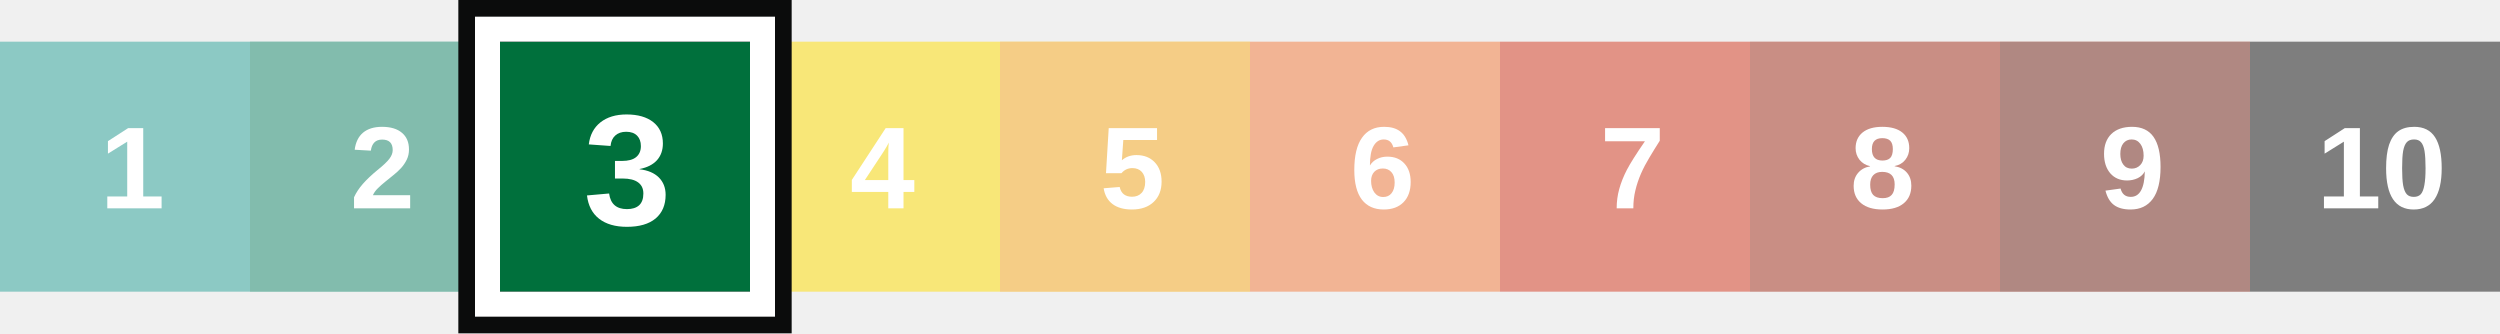
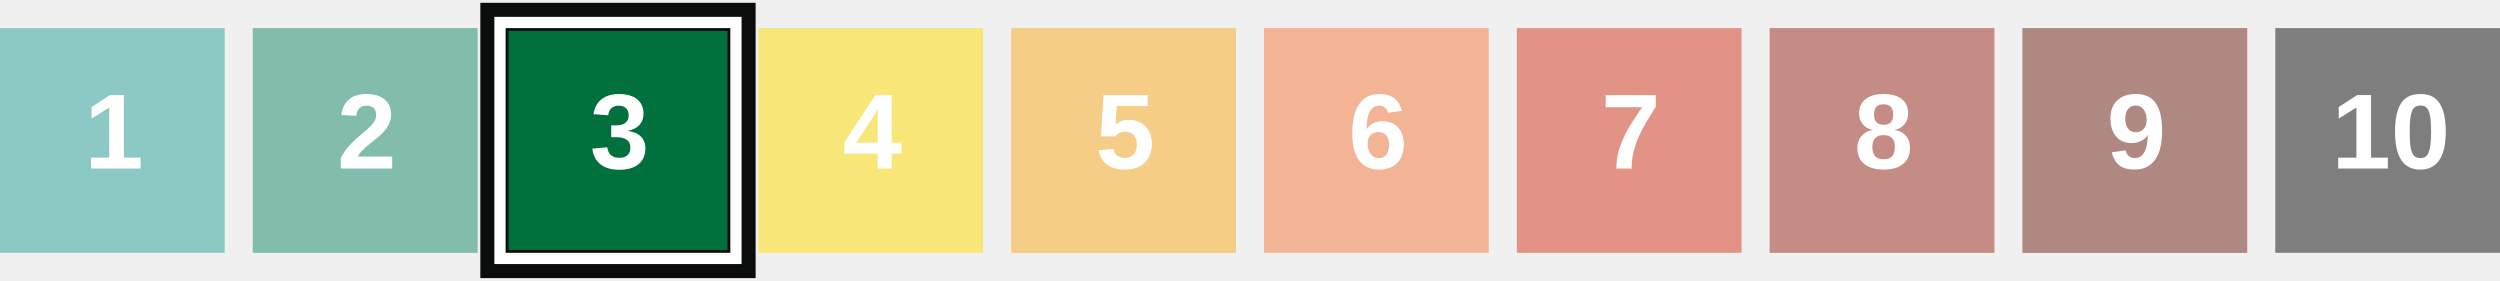
- <svg xmlns="http://www.w3.org/2000/svg" xmlns:xlink="http://www.w3.org/1999/xlink" width="300" height="40">
+ <svg xmlns="http://www.w3.org/2000/svg" xmlns:xlink="http://www.w3.org/1999/xlink" width="445" height="50">
  <defs>
-     <path id="a" d="M30 5h30v30H30z" />
-     <path id="b" d="M120 5h30v30h-30z" />
-     <path id="c" d="M210 5h30v30h-30z" />
-     <path id="d" d="M240 5h30v30h-30z" />
+     <path id="a" d="M45 5h40v40H45z" />
+     <path id="b" d="M180 5h40v40h-40z" />
+     <path id="c" d="M315 5h40v40h-40z" />
+     <path id="d" d="M360 5h40v40h-40z" />
  </defs>
  <g fill="none" fill-rule="evenodd">
-     <path fill="#28A197" d="M0 5h30v30H0z" opacity=".5" />
+     <path fill="#28A197" d="M0 5h40v40H0z" opacity=".5" />
    <g opacity=".5">
      <use xlink:href="#a" fill="#28A197" />
      <use xlink:href="#a" fill="#00703C" fill-opacity=".5" />
    </g>
-     <path fill="#FD0" d="M90 5h30v30H90z" opacity=".5" />
+     <path fill="#FD0" d="M135 5h40v40h-40z" opacity=".5" />
    <g opacity=".5">
      <use xlink:href="#b" fill="#FD0" />
      <use xlink:href="#b" fill="#F47738" fill-opacity=".5" />
    </g>
-     <path fill="#F47738" d="M150 5h30v30h-30z" opacity=".5" />
-     <path fill="#D4351C" d="M180 5h30v30h-30z" opacity=".5" />
+     <path fill="#F47738" d="M225 5h40v40h-40z" opacity=".5" />
+     <path fill="#D4351C" d="M270 5h40v40h-40z" opacity=".5" />
    <g opacity=".5">
      <use xlink:href="#c" fill="#D4351C" />
-       <use xlink:href="#c" fill="#0B0C0C" fill-opacity=".25" />
+       <use xlink:href="#c" fill="#0B0C0C" fill-opacity=".3" />
    </g>
    <g opacity=".5">
      <use xlink:href="#d" fill="#D4351C" />
      <use xlink:href="#d" fill="#0B0C0C" fill-opacity=".5" />
    </g>
-     <path fill="#0B0C0C" d="M270 5h30v30h-30z" opacity=".5" />
-     <text fill="#FFF" font-family="GDS Transport, arial, sans-serif" font-size="14" font-weight="bold">
-       <tspan x="12" y="25">1</tspan>
+     <path fill="#0B0C0C" d="M405 5h40v40h-40z" opacity=".5" />
+     <text fill="#FFF" font-family="GDS Transport, arial, sans-serif" font-size="19" font-weight="bold">
+       <tspan x="15" y="30">1</tspan>
    </text>
-     <text fill="#FFF" font-family="GDS Transport, arial, sans-serif" font-size="14" font-weight="bold">
-       <tspan x="42" y="25">2</tspan>
+     <text fill="#FFF" font-family="GDS Transport, arial, sans-serif" font-size="19" font-weight="bold">
+       <tspan x="60" y="30">2</tspan>
    </text>
-     <text fill="#FFF" font-family="GDS Transport, arial, sans-serif" font-size="14" font-weight="bold">
-       <tspan x="102" y="25">4</tspan>
+     <text fill="#FFF" font-family="GDS Transport, arial, sans-serif" font-size="19" font-weight="bold">
+       <tspan x="150" y="30">4</tspan>
    </text>
-     <text fill="#FFF" font-family="GDS Transport, arial, sans-serif" font-size="14" font-weight="bold">
-       <tspan x="132" y="25">5</tspan>
+     <text fill="#FFF" font-family="GDS Transport, arial, sans-serif" font-size="19" font-weight="bold">
+       <tspan x="195" y="30">5</tspan>
    </text>
-     <text fill="#FFF" font-family="GDS Transport, arial, sans-serif" font-size="14" font-weight="bold">
-       <tspan x="162" y="25">6</tspan>
+     <text fill="#FFF" font-family="GDS Transport, arial, sans-serif" font-size="19" font-weight="bold">
+       <tspan x="240" y="30">6</tspan>
    </text>
-     <text fill="#FFF" font-family="GDS Transport, arial, sans-serif" font-size="14" font-weight="bold">
-       <tspan x="192" y="25">7</tspan>
+     <text fill="#FFF" font-family="GDS Transport, arial, sans-serif" font-size="19" font-weight="bold">
+       <tspan x="285" y="30">7</tspan>
    </text>
-     <text fill="#FFF" font-family="GDS Transport, arial, sans-serif" font-size="14" font-weight="bold">
-       <tspan x="222" y="25">8</tspan>
+     <text fill="#FFF" font-family="GDS Transport, arial, sans-serif" font-size="19" font-weight="bold">
+       <tspan x="330" y="30">8</tspan>
    </text>
-     <text fill="#FFF" font-family="GDS Transport, arial, sans-serif" font-size="14" font-weight="bold">
-       <tspan x="252" y="25">9</tspan>
+     <text fill="#FFF" font-family="GDS Transport, arial, sans-serif" font-size="19" font-weight="bold">
+       <tspan x="375" y="30">9</tspan>
    </text>
-     <text fill="#FFF" font-family="GDS Transport, arial, sans-serif" font-size="14" font-weight="bold">
-       <tspan x="278" y="25">10</tspan>
+     <text fill="#FFF" font-family="GDS Transport, arial, sans-serif" font-size="19" font-weight="bold">
+       <tspan x="415" y="30">10</tspan>
    </text>
-     <path fill="#00703C" stroke="#0B0C0C" stroke-width="5" d="M57.5 2.5h35v35h-35z" />
-     <path stroke="#FFF" stroke-width="3" d="M58.5 3.5h33v33h-33z" />
+     <path fill="#00703C" stroke="#0B0C0C" stroke-width="5" d="M88 3h44v44H88z" />
+     <path stroke="#FFF" stroke-width="2" d="M89 4h42v42H89z" />
    <text fill="#FFF" font-family="GDS Transport, arial, sans-serif" font-size="19" font-weight="bold">
-       <tspan x="70" y="27">3</tspan>
+       <tspan x="105" y="30">3</tspan>
    </text>
  </g>
</svg>
